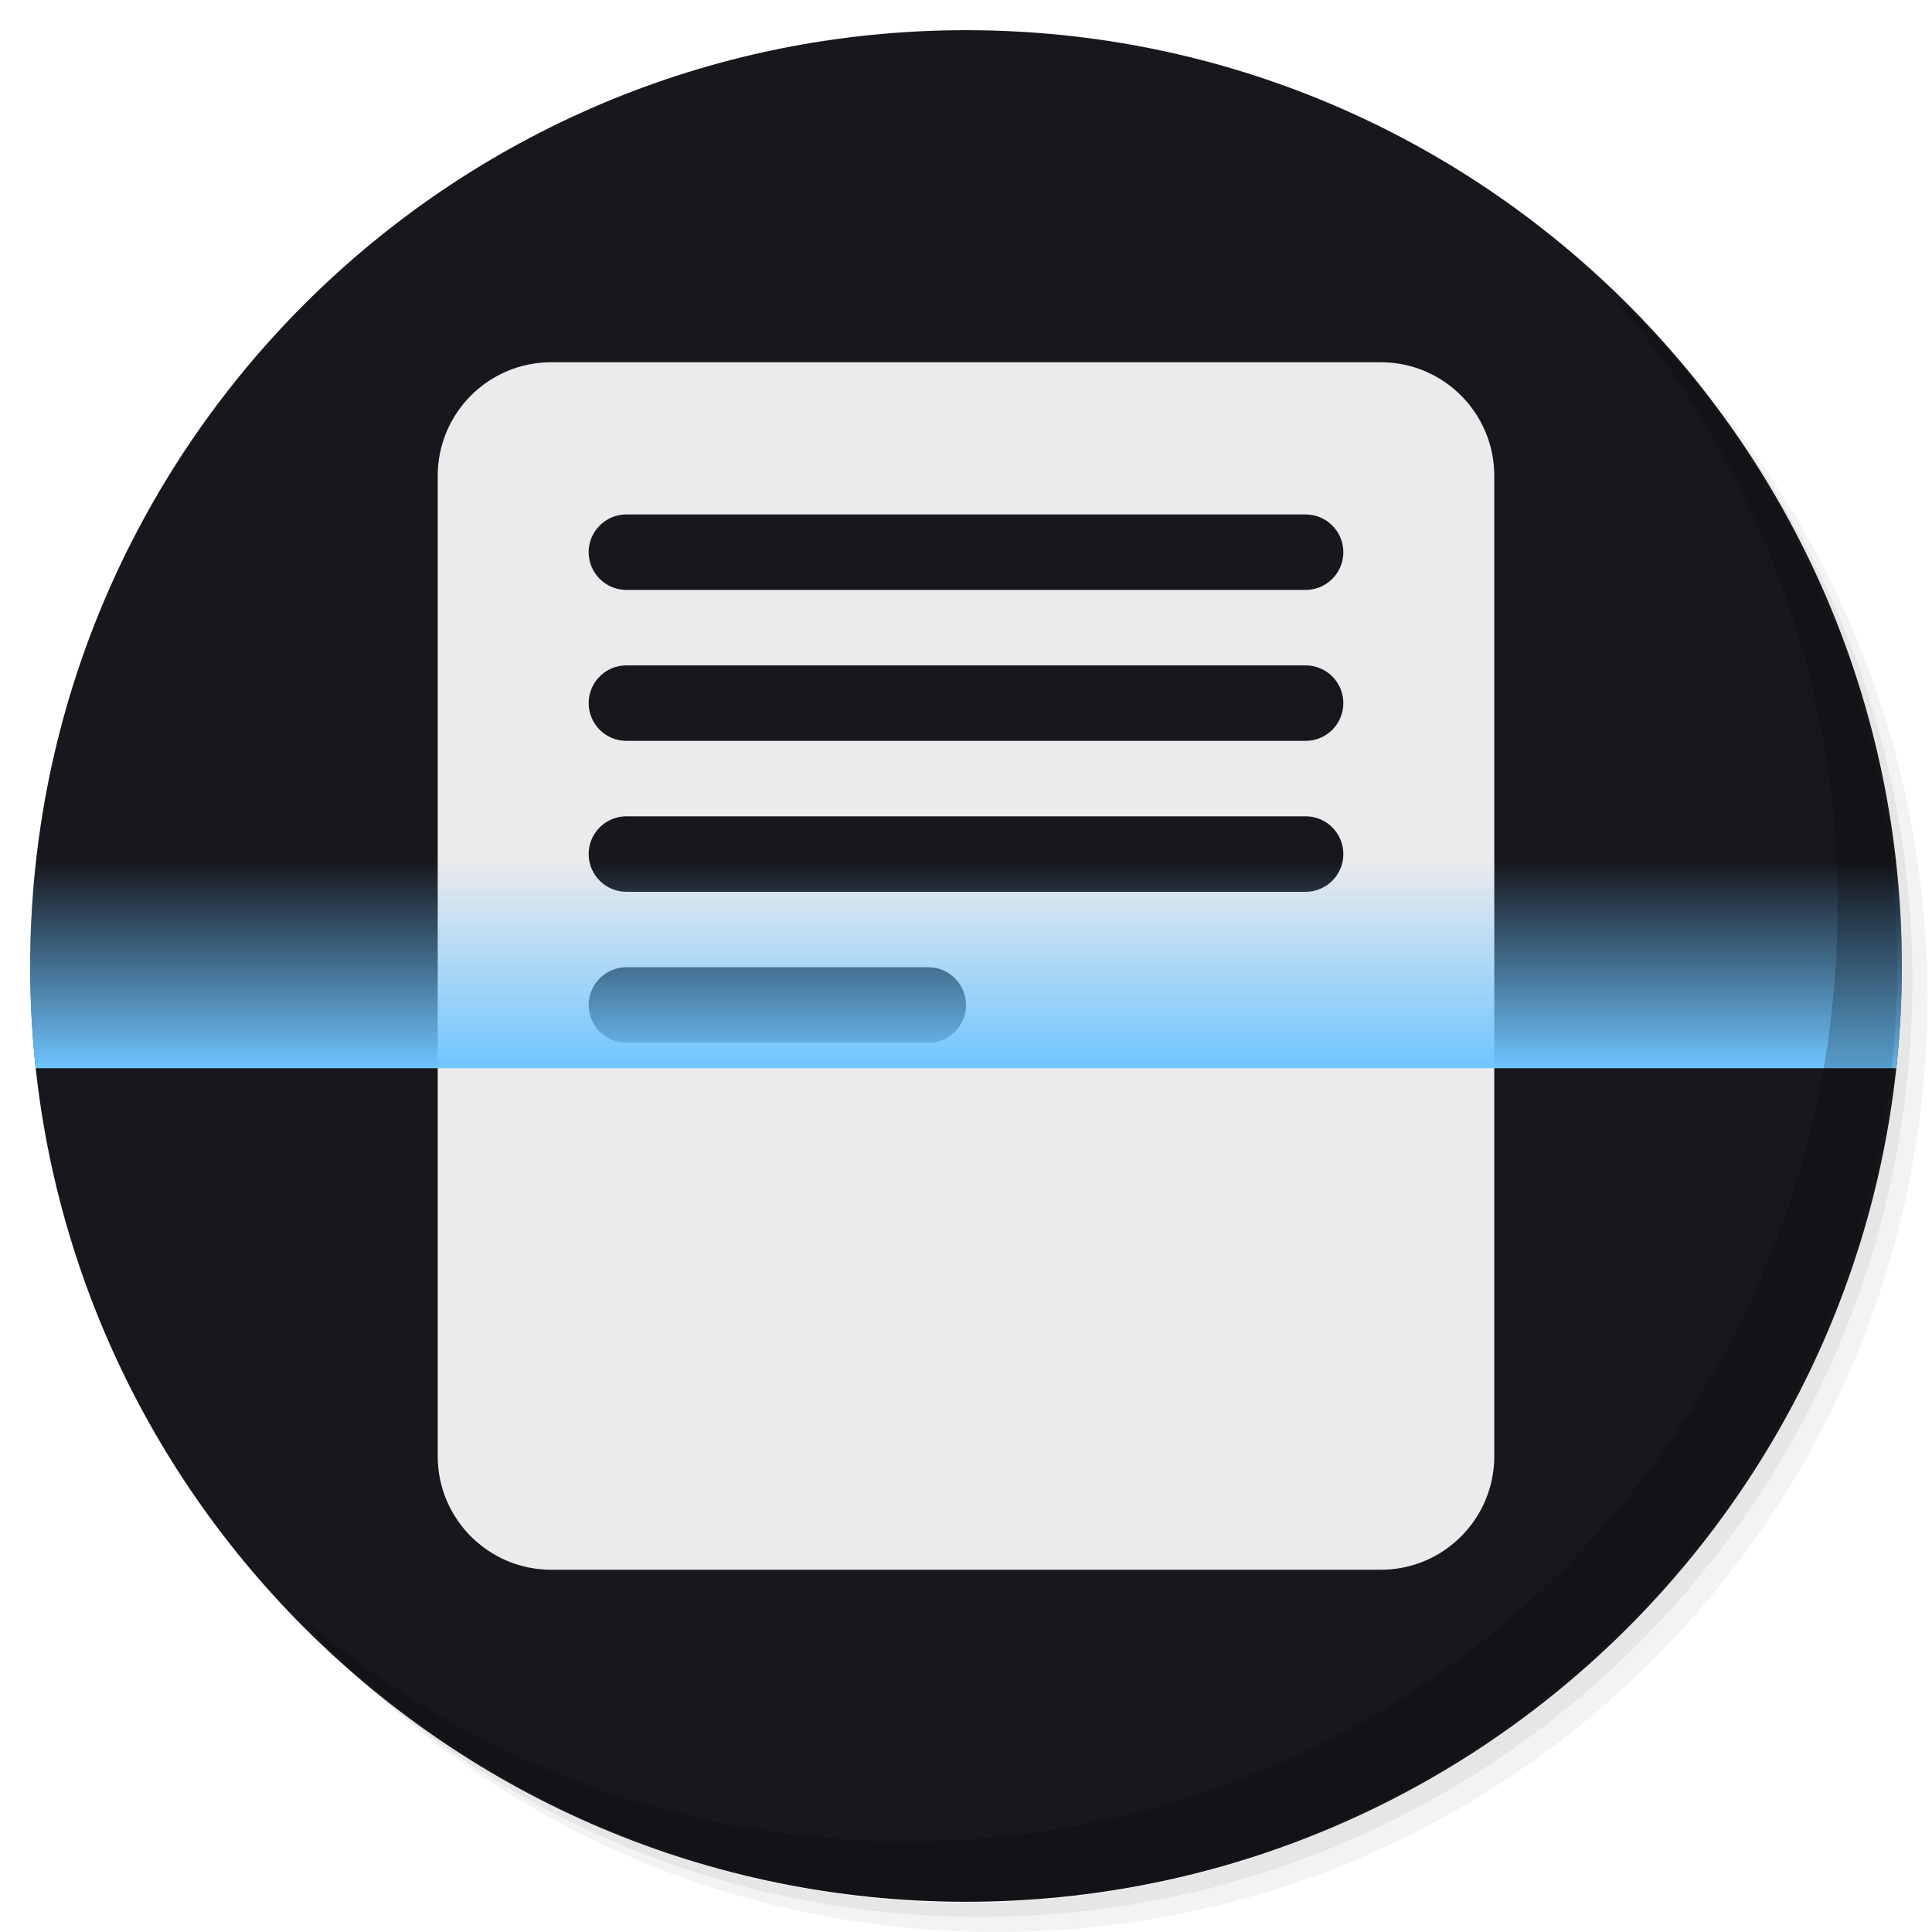
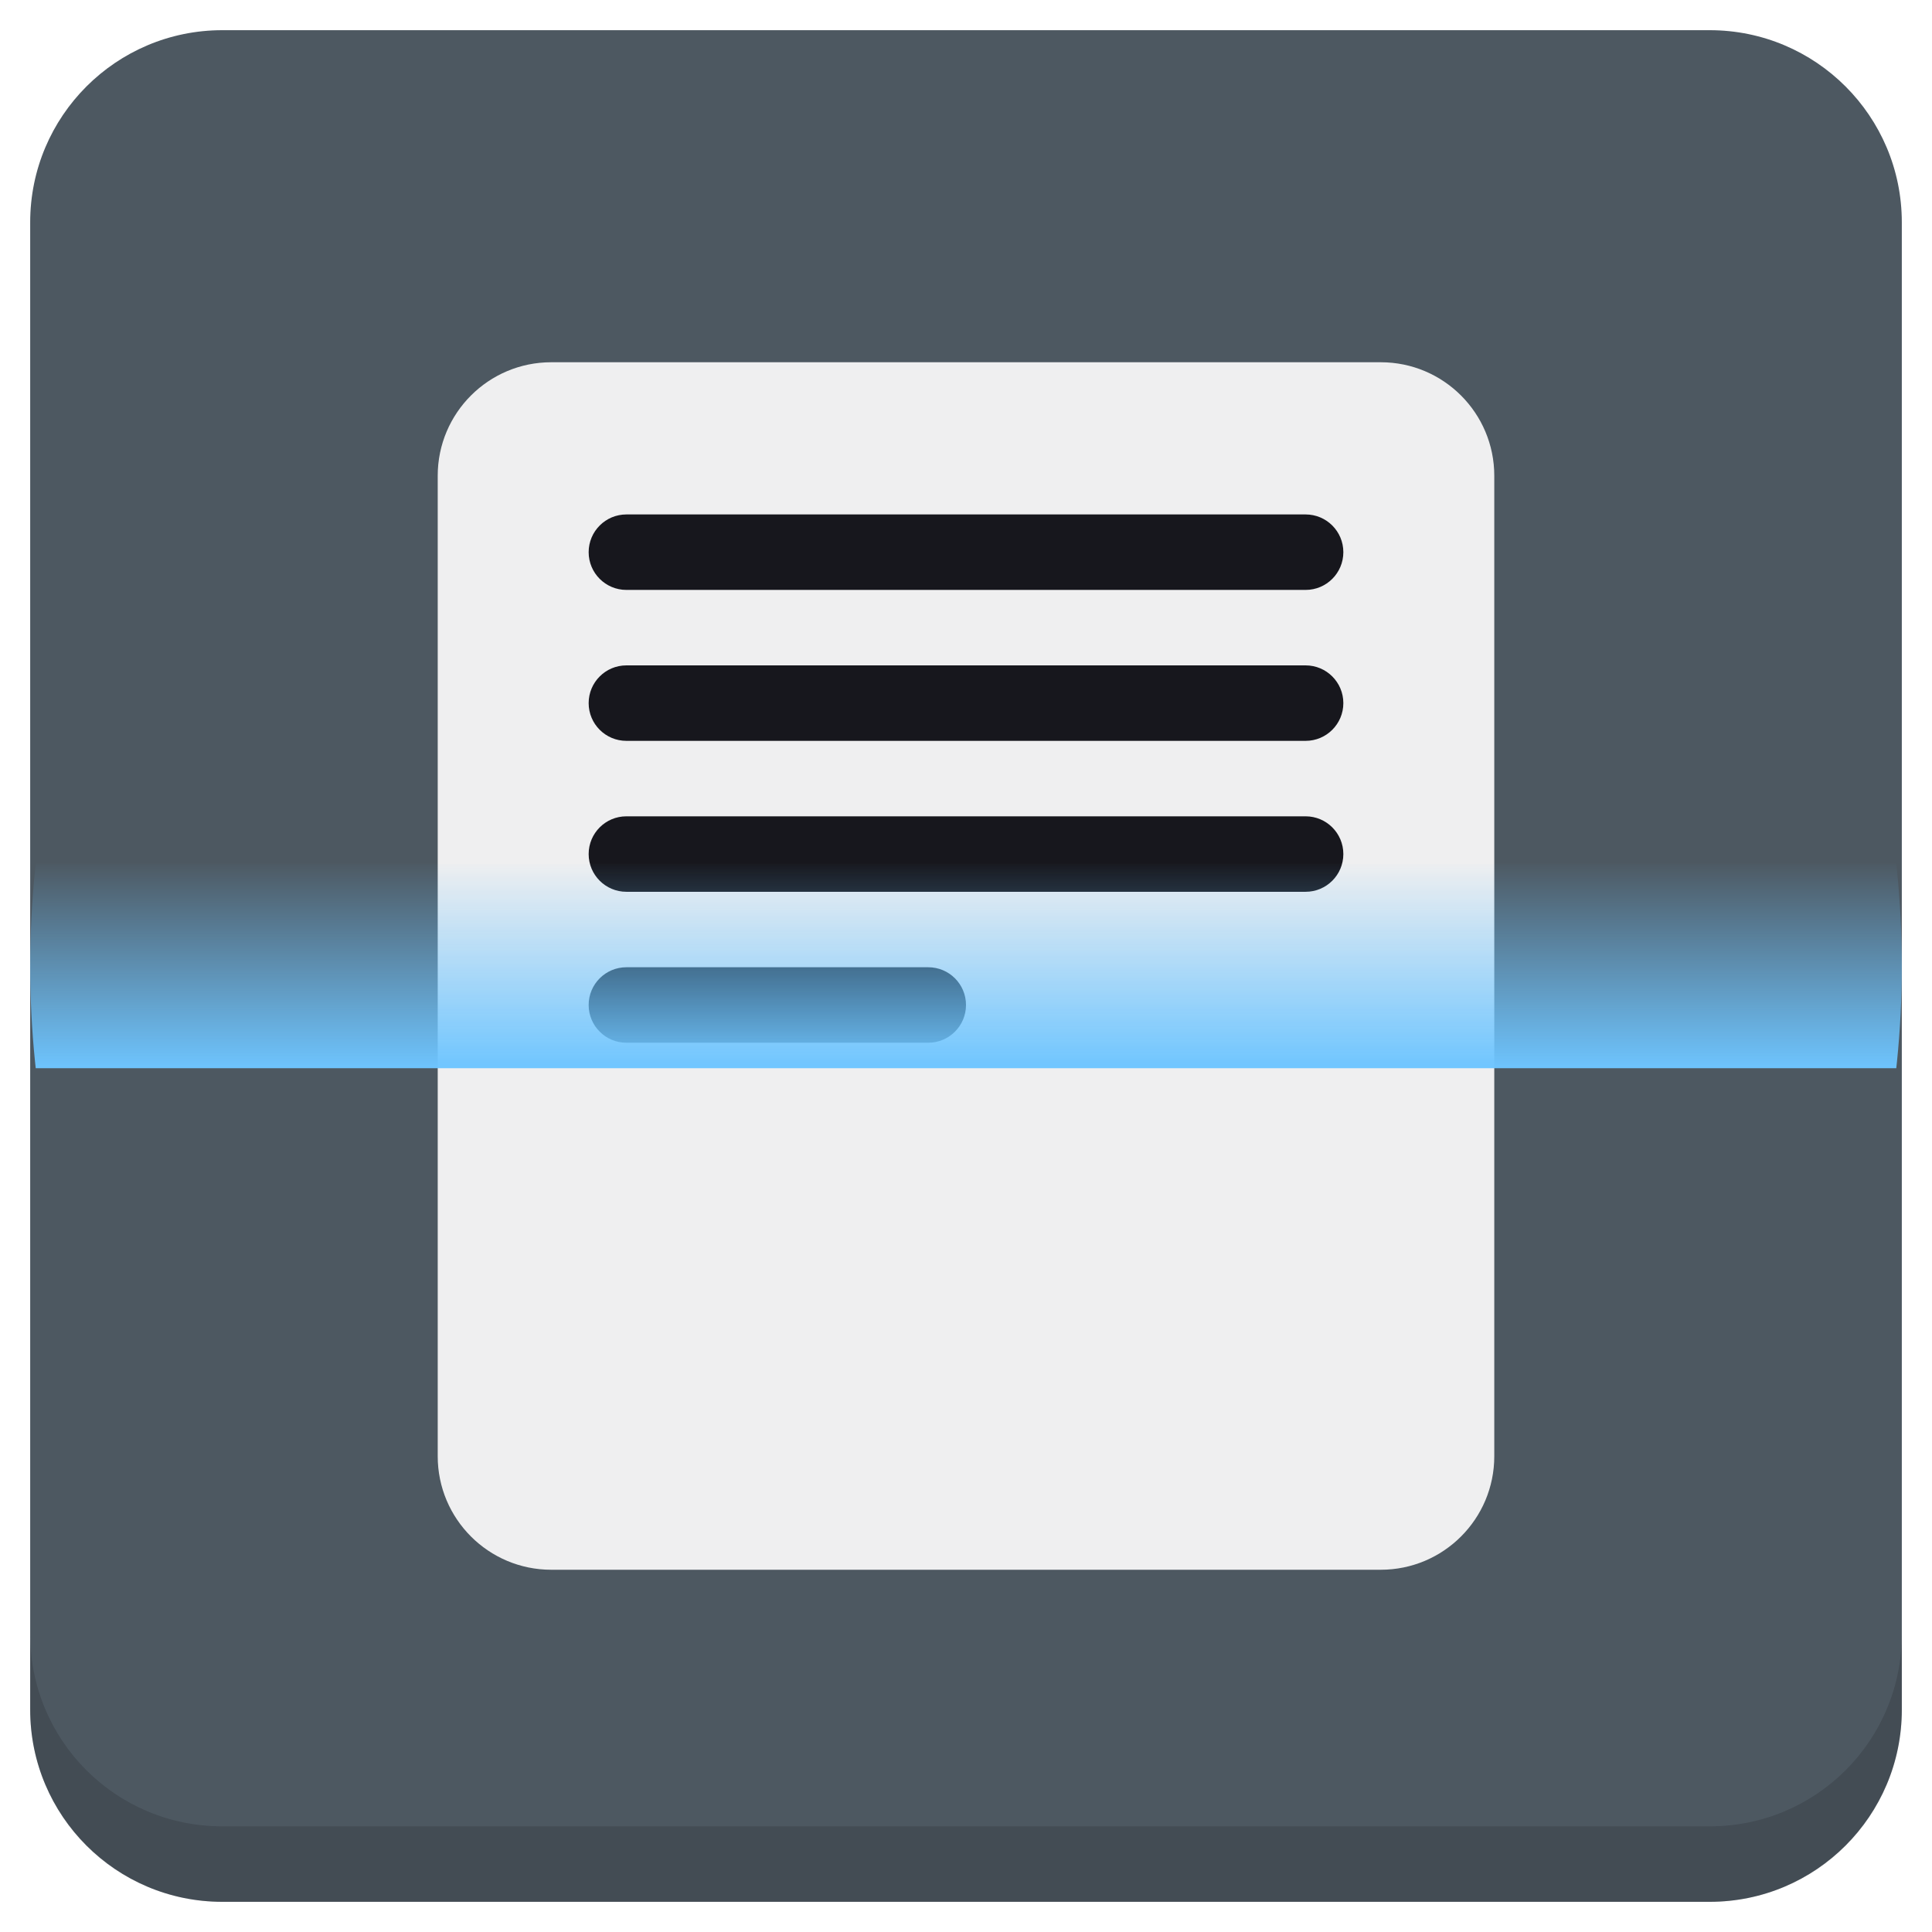
<svg xmlns="http://www.w3.org/2000/svg" xmlns:xlink="http://www.w3.org/1999/xlink" version="1.1" id="Layer_1" x="0px" y="0px" viewBox="0 0 256 256" enable-background="new 0 0 256 256" xml:space="preserve">
  <defs id="defs251">
    <linearGradient id="linearGradient1132">
      <stop style="stop-color:#6ec5ff;stop-opacity:1;" offset="0" id="stop1128" />
      <stop style="stop-color:#6ec5ff;stop-opacity:0;" offset="1" id="stop1130" />
    </linearGradient>
    <clipPath id="b">
      <use width="100%" overflow="visible" xlink:href="#a" height="100%" id="use5" />
    </clipPath>
    <linearGradient x1="29.337" x2="81.837" y1="75.021" gradientUnits="userSpaceOnUse" y2="44.354" id="c">
      <stop id="stop10" offset="0" stop-opacity=".6" stop-color="#A52714" />
      <stop id="stop12" offset=".66" stop-opacity="0" stop-color="#A52714" />
    </linearGradient>
    <clipPath id="clipPath1232">
      <use width="100%" overflow="visible" xlink:href="#a" height="100%" id="use1230" />
    </clipPath>
    <clipPath id="clipPath1236">
      <use width="100%" overflow="visible" xlink:href="#a" height="100%" id="use1234" />
    </clipPath>
    <linearGradient x1="110.87" x2="52.538" y1="164.5" gradientUnits="userSpaceOnUse" y2="130.33" id="d">
      <stop id="stop23" offset="0" stop-opacity=".4" stop-color="#055524" />
      <stop id="stop25" offset=".33" stop-opacity="0" stop-color="#055524" />
    </linearGradient>
    <clipPath id="clipPath1244">
      <use width="100%" overflow="visible" xlink:href="#a" height="100%" id="use1242" />
    </clipPath>
    <clipPath id="clipPath1248">
      <use width="100%" overflow="visible" xlink:href="#a" height="100%" id="use1246" />
    </clipPath>
    <clipPath id="f">
      <use y="0" x="0" style="overflow:visible" id="use37" height="100%" xlink:href="#e" overflow="visible" width="100%" />
    </clipPath>
    <linearGradient x1="121.86" x2="136.55" y1="49.804" gradientUnits="userSpaceOnUse" y2="114.13" id="g">
      <stop id="stop42" offset="0" stop-opacity=".3" stop-color="#EA6100" />
      <stop id="stop44" offset=".66" stop-opacity="0" stop-color="#EA6100" />
    </linearGradient>
    <clipPath id="clipPath1258">
      <use width="100%" overflow="visible" xlink:href="#a" height="100%" id="use1256" />
    </clipPath>
    <clipPath id="clipPath1269">
      <use width="100%" overflow="visible" xlink:href="#a" height="100%" id="use1267" />
    </clipPath>
    <clipPath id="j">
      <use y="0" x="0" style="overflow:visible" id="use62" height="100%" xlink:href="#i" overflow="visible" width="100%" />
    </clipPath>
    <radialGradient id="l" gradientUnits="userSpaceOnUse" cy="55.948" cx="668.18" gradientTransform="translate(-576)" r="84.078">
      <stop stop-color="#3E2723" stop-opacity=".2" offset="0" id="stop73" />
      <stop stop-color="#3E2723" stop-opacity="0" offset="1" id="stop75" />
    </radialGradient>
    <clipPath id="clipPath1285">
      <use width="100%" overflow="visible" xlink:href="#a" height="100%" id="use1283" />
    </clipPath>
    <clipPath id="clipPath1289">
      <use width="100%" overflow="visible" xlink:href="#a" height="100%" id="use1287" />
    </clipPath>
    <clipPath id="n">
      <use y="0" x="0" style="overflow:visible" id="use83" height="100%" xlink:href="#m" overflow="visible" width="100%" />
    </clipPath>
    <radialGradient id="p" gradientUnits="userSpaceOnUse" cy="48.52" cx="597.88" gradientTransform="translate(-576)" r="78.044">
      <stop stop-color="#3E2723" stop-opacity=".2" offset="0" id="stop94" />
      <stop stop-color="#3E2723" stop-opacity="0" offset="1" id="stop96" />
    </radialGradient>
    <clipPath id="clipPath1305">
      <use width="100%" overflow="visible" xlink:href="#a" height="100%" id="use1303" />
    </clipPath>
    <radialGradient id="q" gradientUnits="userSpaceOnUse" cy="96.138" cx="671.84" gradientTransform="translate(-576)" r="87.87">
      <stop stop-color="#263238" stop-opacity=".2" offset="0" id="stop101" />
      <stop stop-color="#263238" stop-opacity="0" offset="1" id="stop103" />
    </radialGradient>
    <clipPath id="clipPath1312">
      <use width="100%" overflow="visible" xlink:href="#a" height="100%" id="use1310" />
    </clipPath>
    <clipPath id="clipPath1316">
      <use width="100%" overflow="visible" xlink:href="#a" height="100%" id="use1314" />
    </clipPath>
    <clipPath id="clipPath1320">
      <use width="100%" overflow="visible" xlink:href="#a" height="100%" id="use1318" />
    </clipPath>
    <clipPath id="clipPath1324">
      <use width="100%" overflow="visible" xlink:href="#a" height="100%" id="use1322" />
    </clipPath>
    <path d="m 8,184 h 83.77 l 38.88,-38.88 V 116 H 61.36 L 8,24.48 Z" id="e" />
    <path d="m 96,56 34.65,60 -38.88,68 H 184 V 56 Z" id="i" />
    <path d="M 21.97,8 V 48.34 L 61.36,116 96,56 h 88 V 8 Z" id="m" />
    <clipPath id="b-1">
      <use width="100%" overflow="visible" xlink:href="#a" height="100%" id="use5-7" />
    </clipPath>
    <clipPath id="clipPath1232-2">
      <use width="100%" overflow="visible" xlink:href="#a" height="100%" id="use1230-2" />
    </clipPath>
    <clipPath id="clipPath1236-6">
      <use width="100%" overflow="visible" xlink:href="#a" height="100%" id="use1234-1" />
    </clipPath>
    <clipPath id="clipPath1244-1">
      <use width="100%" overflow="visible" xlink:href="#a" height="100%" id="use1242-5" />
    </clipPath>
    <clipPath id="clipPath1248-9">
      <use width="100%" overflow="visible" xlink:href="#a" height="100%" id="use1246-4" />
    </clipPath>
    <clipPath id="f-9">
      <use y="0" x="0" style="overflow:visible" id="use37-0" height="100%" xlink:href="#e-8" overflow="visible" width="100%" />
    </clipPath>
    <clipPath id="clipPath1258-7">
      <use width="100%" overflow="visible" xlink:href="#a" height="100%" id="use1256-7" />
    </clipPath>
    <clipPath id="clipPath1269-1">
      <use width="100%" overflow="visible" xlink:href="#a" height="100%" id="use1267-1" />
    </clipPath>
    <clipPath id="j-5">
      <use y="0" x="0" style="overflow:visible" id="use62-9" height="100%" xlink:href="#i-5" overflow="visible" width="100%" />
    </clipPath>
    <radialGradient id="l-7" gradientUnits="userSpaceOnUse" cy="55.948" cx="668.18" gradientTransform="translate(-576)" r="84.078">
      <stop stop-color="#3E2723" stop-opacity=".2" offset="0" id="stop73-7" />
      <stop stop-color="#3E2723" stop-opacity="0" offset="1" id="stop75-6" />
    </radialGradient>
    <clipPath id="clipPath1285-7">
      <use width="100%" overflow="visible" xlink:href="#a" height="100%" id="use1283-3" />
    </clipPath>
    <clipPath id="clipPath1289-6">
      <use width="100%" overflow="visible" xlink:href="#a" height="100%" id="use1287-5" />
    </clipPath>
    <clipPath id="n-6">
      <use y="0" x="0" style="overflow:visible" id="use83-3" height="100%" xlink:href="#m-6" overflow="visible" width="100%" />
    </clipPath>
    <radialGradient id="p-9" gradientUnits="userSpaceOnUse" cy="48.52" cx="597.88" gradientTransform="translate(-576)" r="78.044">
      <stop stop-color="#3E2723" stop-opacity=".2" offset="0" id="stop94-4" />
      <stop stop-color="#3E2723" stop-opacity="0" offset="1" id="stop96-8" />
    </radialGradient>
    <clipPath id="clipPath1305-1">
      <use width="100%" overflow="visible" xlink:href="#a" height="100%" id="use1303-2" />
    </clipPath>
    <radialGradient id="q-9" gradientUnits="userSpaceOnUse" cy="96.138" cx="671.84" gradientTransform="translate(-576)" r="87.87">
      <stop stop-color="#263238" stop-opacity=".2" offset="0" id="stop101-3" />
      <stop stop-color="#263238" stop-opacity="0" offset="1" id="stop103-9" />
    </radialGradient>
    <clipPath id="clipPath1312-0">
      <use width="100%" overflow="visible" xlink:href="#a" height="100%" id="use1310-8" />
    </clipPath>
    <clipPath id="clipPath1316-8">
      <use width="100%" overflow="visible" xlink:href="#a" height="100%" id="use1314-5" />
    </clipPath>
    <clipPath id="clipPath1320-0">
      <use width="100%" overflow="visible" xlink:href="#a" height="100%" id="use1318-9" />
    </clipPath>
    <clipPath id="clipPath1324-6">
      <use width="100%" overflow="visible" xlink:href="#a" height="100%" id="use1322-3" />
    </clipPath>
    <path d="m 8,184 h 83.77 l 38.88,-38.88 V 116 H 61.36 L 8,24.48 Z" id="e-8" />
    <path d="m 96,56 34.65,60 -38.88,68 H 184 V 56 Z" id="i-5" />
    <path d="M 21.97,8 V 48.34 L 61.36,116 96,56 h 88 V 8 Z" id="m-6" />
    <radialGradient id="r" gradientUnits="userSpaceOnUse" cy="32.014" cx="34.286" gradientTransform="translate(-23.07961,-106.2699)" r="176.75">
      <stop stop-color="#fff" stop-opacity=".1" offset="0" id="stop130" />
      <stop stop-color="#fff" stop-opacity="0" offset="1" id="stop132" />
    </radialGradient>
    <clipPath id="b-0">
      <use y="0" x="0" style="overflow:visible" width="100%" overflow="visible" xlink:href="#a" height="100%" id="use5-5" />
    </clipPath>
    <clipPath id="clipPath963">
      <use y="0" x="0" style="overflow:visible" width="100%" overflow="visible" xlink:href="#a" height="100%" id="use961" />
    </clipPath>
    <clipPath id="clipPath967">
      <use y="0" x="0" style="overflow:visible" width="100%" overflow="visible" xlink:href="#a" height="100%" id="use965" />
    </clipPath>
    <radialGradient id="q-94" gradientUnits="userSpaceOnUse" cy="96.138" cx="671.84" gradientTransform="translate(-576)" r="87.87">
      <stop stop-color="#263238" stop-opacity=".2" offset="0" id="stop101-6" />
      <stop stop-color="#263238" stop-opacity="0" offset="1" id="stop103-92" />
    </radialGradient>
    <clipPath id="clipPath974">
      <use y="0" x="0" style="overflow:visible" width="100%" overflow="visible" xlink:href="#a" height="100%" id="use972" />
    </clipPath>
    <radialGradient id="p-2" gradientUnits="userSpaceOnUse" cy="48.52" cx="597.88" gradientTransform="translate(-576)" r="78.044">
      <stop stop-color="#3E2723" stop-opacity=".2" offset="0" id="stop94-47" />
      <stop stop-color="#3E2723" stop-opacity="0" offset="1" id="stop96-7" />
    </radialGradient>
    <clipPath id="clipPath981">
      <use y="0" x="0" style="overflow:visible" width="100%" overflow="visible" xlink:href="#a" height="100%" id="use979" />
    </clipPath>
    <clipPath id="clipPath985">
      <use y="0" x="0" style="overflow:visible" width="100%" overflow="visible" xlink:href="#a" height="100%" id="use983" />
    </clipPath>
    <clipPath id="n-5">
      <use width="100%" overflow="visible" xlink:href="#m-0" height="100%" id="use83-4" style="overflow:visible" x="0" y="0" />
    </clipPath>
    <radialGradient id="l-2" gradientUnits="userSpaceOnUse" cy="55.948" cx="668.18" gradientTransform="translate(-576)" r="84.078">
      <stop stop-color="#3E2723" stop-opacity=".2" offset="0" id="stop73-8" />
      <stop stop-color="#3E2723" stop-opacity="0" offset="1" id="stop75-9" />
    </radialGradient>
    <clipPath id="clipPath997">
      <use y="0" x="0" style="overflow:visible" width="100%" overflow="visible" xlink:href="#a" height="100%" id="use995" />
    </clipPath>
    <clipPath id="clipPath1001">
      <use y="0" x="0" style="overflow:visible" width="100%" overflow="visible" xlink:href="#a" height="100%" id="use999" />
    </clipPath>
    <clipPath id="j-3">
      <use width="100%" overflow="visible" xlink:href="#i-1" height="100%" id="use62-6" style="overflow:visible" x="0" y="0" />
    </clipPath>
    <clipPath id="clipPath1010">
      <use y="0" x="0" style="overflow:visible" width="100%" overflow="visible" xlink:href="#a" height="100%" id="use1008" />
    </clipPath>
    <clipPath id="clipPath1017">
      <use y="0" x="0" style="overflow:visible" width="100%" overflow="visible" xlink:href="#a" height="100%" id="use1015" />
    </clipPath>
    <clipPath id="f-0">
      <use width="100%" overflow="visible" xlink:href="#e-1" height="100%" id="use37-5" style="overflow:visible" x="0" y="0" />
    </clipPath>
    <clipPath id="clipPath1029">
      <use y="0" x="0" style="overflow:visible" width="100%" overflow="visible" xlink:href="#a" height="100%" id="use1027" />
    </clipPath>
    <clipPath id="clipPath1033">
      <use y="0" x="0" style="overflow:visible" width="100%" overflow="visible" xlink:href="#a" height="100%" id="use1031" />
    </clipPath>
    <clipPath id="clipPath1043">
      <use y="0" x="0" style="overflow:visible" width="100%" overflow="visible" xlink:href="#a" height="100%" id="use1041" />
    </clipPath>
    <clipPath id="clipPath1047">
      <use y="0" x="0" style="overflow:visible" width="100%" overflow="visible" xlink:href="#a" height="100%" id="use1045" />
    </clipPath>
    <path id="e-1" d="m 8,184 h 83.77 l 38.88,-38.88 V 116 H 61.36 L 8,24.48 Z" />
    <path id="i-1" d="m 96,56 34.65,60 -38.88,68 H 184 V 56 Z" />
    <path id="m-0" d="M 21.97,8 V 48.34 L 61.36,116 96,56 h 88 V 8 Z" />
    <circle r="88" cx="96" cy="96" id="a" />
    <path d="m8 184h83.77l38.88-38.88v-29.12h-69.29l-53.36-91.52z" id="e-6" />
    <path d="m96 56l34.65 60-38.88 68h92.23v-128z" id="i-2" />
    <path d="m21.97 8v40.34l39.39 67.66 34.64-60h88v-48z" id="m-8" />
    <defs id="defs1820">
      <path d="M 21.97,8 V 48.34 L 61.36,116 96,56 h 88 V 8 Z" id="path1928" />
    </defs>
    <clipPath id="n-7">
      <use id="use1822" height="100%" xlink:href="#m-8" overflow="visible" width="100%" style="overflow:visible" x="0" y="0" />
    </clipPath>
    <defs id="defs1799">
      <path d="m 96,56 34.65,60 -38.88,68 H 184 V 56 Z" id="path1918" />
    </defs>
    <clipPath id="j-6">
      <use id="use1801" height="100%" xlink:href="#i-2" overflow="visible" width="100%" style="overflow:visible" x="0" y="0" />
    </clipPath>
    <defs id="defs1774">
      <path d="m 8,184 h 83.77 l 38.88,-38.88 V 116 H 61.36 L 8,24.48 Z" id="path1902" />
    </defs>
    <clipPath id="f-06">
      <use id="use1776" height="100%" xlink:href="#e-6" overflow="visible" width="100%" style="overflow:visible" x="0" y="0" />
    </clipPath>
    <linearGradient x1="110.87" x2="52.538" y1="164.5" gradientUnits="userSpaceOnUse" y2="130.33" id="linearGradient1897">
      <stop id="stop1762" offset="0" stop-opacity=".4" stop-color="#055524" />
      <stop id="stop1764" offset=".33" stop-opacity="0" stop-color="#055524" />
    </linearGradient>
    <linearGradient x1="29.337" x2="81.837" y1="75.021" gradientUnits="userSpaceOnUse" y2="44.354" id="linearGradient1889">
      <stop id="stop1749" offset="0" stop-opacity=".6" stop-color="#A52714" />
      <stop id="stop1751" offset=".66" stop-opacity="0" stop-color="#A52714" />
    </linearGradient>
    <linearGradient id="linearGradient1910" y2="114.13" gradientUnits="userSpaceOnUse" y1="49.804" x2="136.55" x1="121.86">
      <stop stop-color="#EA6100" stop-opacity=".3" offset="0" id="stop1781" />
      <stop stop-color="#EA6100" stop-opacity="0" offset=".66" id="stop1783" />
    </linearGradient>
    <clipPath id="b-3">
      <use y="0" x="0" style="overflow:visible" width="100%" overflow="visible" xlink:href="#a" height="100%" id="use5-1" />
    </clipPath>
    <clipPath id="clipPath1024">
      <use y="0" x="0" style="overflow:visible" width="100%" overflow="visible" xlink:href="#a" height="100%" id="use1022" />
    </clipPath>
    <clipPath id="clipPath1028">
      <use y="0" x="0" style="overflow:visible" width="100%" overflow="visible" xlink:href="#a" height="100%" id="use1026" />
    </clipPath>
    <clipPath id="clipPath1035">
      <use y="0" x="0" style="overflow:visible" width="100%" overflow="visible" xlink:href="#a" height="100%" id="use1033" />
    </clipPath>
    <clipPath id="clipPath1039">
      <use y="0" x="0" style="overflow:visible" width="100%" overflow="visible" xlink:href="#a" height="100%" id="use1037" />
    </clipPath>
    <clipPath id="f-6">
      <use y="0" x="0" style="overflow:visible" id="use37-8" height="100%" xlink:href="#e-61" overflow="visible" width="100%" />
    </clipPath>
    <clipPath id="clipPath1048">
      <use y="0" x="0" style="overflow:visible" width="100%" overflow="visible" xlink:href="#a" height="100%" id="use1046" />
    </clipPath>
    <clipPath id="clipPath1058">
      <use y="0" x="0" style="overflow:visible" width="100%" overflow="visible" xlink:href="#a" height="100%" id="use1056" />
    </clipPath>
    <clipPath id="j-66">
      <use y="0" x="0" style="overflow:visible" id="use62-4" height="100%" xlink:href="#i-59" overflow="visible" width="100%" />
    </clipPath>
    <radialGradient id="l-9" gradientUnits="userSpaceOnUse" cy="55.948" cx="668.18" gradientTransform="translate(-576)" r="84.078">
      <stop stop-color="#3E2723" stop-opacity=".2" offset="0" id="stop73-5" />
      <stop stop-color="#3E2723" stop-opacity="0" offset="1" id="stop75-0" />
    </radialGradient>
    <clipPath id="clipPath1073">
      <use y="0" x="0" style="overflow:visible" width="100%" overflow="visible" xlink:href="#a" height="100%" id="use1071" />
    </clipPath>
    <clipPath id="clipPath1077">
      <use y="0" x="0" style="overflow:visible" width="100%" overflow="visible" xlink:href="#a" height="100%" id="use1075" />
    </clipPath>
    <clipPath id="n-4">
      <use y="0" x="0" style="overflow:visible" id="use83-8" height="100%" xlink:href="#m-4" overflow="visible" width="100%" />
    </clipPath>
    <radialGradient id="p-7" gradientUnits="userSpaceOnUse" cy="48.52" cx="597.88" gradientTransform="translate(-576)" r="78.044">
      <stop stop-color="#3E2723" stop-opacity=".2" offset="0" id="stop94-1" />
      <stop stop-color="#3E2723" stop-opacity="0" offset="1" id="stop96-72" />
    </radialGradient>
    <clipPath id="clipPath1092">
      <use y="0" x="0" style="overflow:visible" width="100%" overflow="visible" xlink:href="#a" height="100%" id="use1090" />
    </clipPath>
    <radialGradient id="q-7" gradientUnits="userSpaceOnUse" cy="96.138" cx="671.84" gradientTransform="translate(-576)" r="87.87">
      <stop stop-color="#263238" stop-opacity=".2" offset="0" id="stop101-2" />
      <stop stop-color="#263238" stop-opacity="0" offset="1" id="stop103-2" />
    </radialGradient>
    <clipPath id="clipPath1099">
      <use y="0" x="0" style="overflow:visible" width="100%" overflow="visible" xlink:href="#a" height="100%" id="use1097" />
    </clipPath>
    <clipPath id="clipPath1103">
      <use y="0" x="0" style="overflow:visible" width="100%" overflow="visible" xlink:href="#a" height="100%" id="use1101" />
    </clipPath>
    <clipPath id="clipPath1107">
      <use y="0" x="0" style="overflow:visible" width="100%" overflow="visible" xlink:href="#a" height="100%" id="use1105" />
    </clipPath>
    <clipPath id="clipPath1111">
      <use y="0" x="0" style="overflow:visible" width="100%" overflow="visible" xlink:href="#a" height="100%" id="use1109" />
    </clipPath>
    <radialGradient id="r-6" gradientUnits="userSpaceOnUse" cy="32.014" cx="34.286" gradientTransform="translate(-7,-7)" r="176.75">
      <stop stop-color="#fff" stop-opacity=".1" offset="0" id="stop130-1" />
      <stop stop-color="#fff" stop-opacity="0" offset="1" id="stop132-0" />
    </radialGradient>
    <path d="m 8,184 h 83.77 l 38.88,-38.88 V 116 H 61.36 L 8,24.48 Z" id="e-61" />
    <path d="m 96,56 34.65,60 -38.88,68 H 184 V 56 Z" id="i-59" />
    <path d="M 21.97,8 V 48.34 L 61.36,116 96,56 h 88 V 8 Z" id="m-4" />
    <clipPath id="b-9">
      <use y="0" x="0" style="overflow:visible" width="100%" overflow="visible" xlink:href="#a" height="100%" id="use5-0" />
    </clipPath>
    <clipPath id="clipPath1024-7">
      <use y="0" x="0" style="overflow:visible" width="100%" overflow="visible" xlink:href="#a" height="100%" id="use1022-7" />
    </clipPath>
    <clipPath id="clipPath1028-1">
      <use y="0" x="0" style="overflow:visible" width="100%" overflow="visible" xlink:href="#a" height="100%" id="use1026-1" />
    </clipPath>
    <clipPath id="clipPath1035-7">
      <use y="0" x="0" style="overflow:visible" width="100%" overflow="visible" xlink:href="#a" height="100%" id="use1033-7" />
    </clipPath>
    <clipPath id="clipPath1039-6">
      <use y="0" x="0" style="overflow:visible" width="100%" overflow="visible" xlink:href="#a" height="100%" id="use1037-7" />
    </clipPath>
    <clipPath id="f-3">
      <use y="0" x="0" style="overflow:visible" id="use37-6" height="100%" xlink:href="#e-9" overflow="visible" width="100%" />
    </clipPath>
    <clipPath id="clipPath1048-3">
      <use y="0" x="0" style="overflow:visible" width="100%" overflow="visible" xlink:href="#a" height="100%" id="use1046-9" />
    </clipPath>
    <clipPath id="clipPath1058-4">
      <use y="0" x="0" style="overflow:visible" width="100%" overflow="visible" xlink:href="#a" height="100%" id="use1056-8" />
    </clipPath>
    <clipPath id="j-1">
      <use y="0" x="0" style="overflow:visible" id="use62-2" height="100%" xlink:href="#i-6" overflow="visible" width="100%" />
    </clipPath>
    <radialGradient id="l-93" gradientUnits="userSpaceOnUse" cy="55.948" cx="668.18" gradientTransform="translate(-576)" r="84.078">
      <stop stop-color="#3E2723" stop-opacity=".2" offset="0" id="stop73-9" />
      <stop stop-color="#3E2723" stop-opacity="0" offset="1" id="stop75-08" />
    </radialGradient>
    <clipPath id="clipPath1073-8">
      <use y="0" x="0" style="overflow:visible" width="100%" overflow="visible" xlink:href="#a" height="100%" id="use1071-5" />
    </clipPath>
    <clipPath id="clipPath1077-0">
      <use y="0" x="0" style="overflow:visible" width="100%" overflow="visible" xlink:href="#a" height="100%" id="use1075-9" />
    </clipPath>
    <clipPath id="n-63">
      <use y="0" x="0" style="overflow:visible" id="use83-85" height="100%" xlink:href="#m-2" overflow="visible" width="100%" />
    </clipPath>
    <radialGradient id="p-6" gradientUnits="userSpaceOnUse" cy="48.52" cx="597.88" gradientTransform="translate(-576)" r="78.044">
      <stop stop-color="#3E2723" stop-opacity=".2" offset="0" id="stop94-11" />
      <stop stop-color="#3E2723" stop-opacity="0" offset="1" id="stop96-5" />
    </radialGradient>
    <clipPath id="clipPath1092-9">
      <use y="0" x="0" style="overflow:visible" width="100%" overflow="visible" xlink:href="#a" height="100%" id="use1090-8" />
    </clipPath>
    <radialGradient id="q-4" gradientUnits="userSpaceOnUse" cy="96.138" cx="671.84" gradientTransform="translate(-576)" r="87.87">
      <stop stop-color="#263238" stop-opacity=".2" offset="0" id="stop101-8" />
      <stop stop-color="#263238" stop-opacity="0" offset="1" id="stop103-1" />
    </radialGradient>
    <clipPath id="clipPath1099-0">
      <use y="0" x="0" style="overflow:visible" width="100%" overflow="visible" xlink:href="#a" height="100%" id="use1097-3" />
    </clipPath>
    <clipPath id="clipPath1103-0">
      <use y="0" x="0" style="overflow:visible" width="100%" overflow="visible" xlink:href="#a" height="100%" id="use1101-4" />
    </clipPath>
    <clipPath id="clipPath1107-4">
      <use y="0" x="0" style="overflow:visible" width="100%" overflow="visible" xlink:href="#a" height="100%" id="use1105-4" />
    </clipPath>
    <clipPath id="clipPath1111-4">
      <use y="0" x="0" style="overflow:visible" width="100%" overflow="visible" xlink:href="#a" height="100%" id="use1109-7" />
    </clipPath>
    <radialGradient id="r-63" gradientUnits="userSpaceOnUse" cy="32.014" cx="34.286" gradientTransform="translate(-7,-7)" r="176.75">
      <stop stop-color="#fff" stop-opacity=".1" offset="0" id="stop130-17" />
      <stop stop-color="#fff" stop-opacity="0" offset="1" id="stop132-5" />
    </radialGradient>
    <path d="m 8,184 h 83.77 l 38.88,-38.88 V 116 H 61.36 L 8,24.48 Z" id="e-9" />
    <path d="m 96,56 34.65,60 -38.88,68 H 184 V 56 Z" id="i-6" />
    <path d="M 21.97,8 V 48.34 L 61.36,116 96,56 h 88 V 8 Z" id="m-2" />
    <clipPath clipPathUnits="userSpaceOnUse" id="clipPath1124">
      <circle style="display:inline;fill:#17171d;fill-opacity:1;stroke:none;stroke-width:2.74;stroke-miterlimit:4;stroke-dasharray:none;stroke-opacity:1" id="circle1126" cx="128" cy="128" r="124" />
    </clipPath>
    <linearGradient xlink:href="#linearGradient1132" id="linearGradient1134" x1="133" y1="141.75" x2="133" y2="114" gradientUnits="userSpaceOnUse" />
  </defs>
-   <g id="layer2">
-     <circle style="display:inline;fill:#17171d;fill-opacity:1;stroke:none;stroke-width:2.74;stroke-miterlimit:4;stroke-dasharray:none;stroke-opacity:1" id="path1090" cx="128" cy="128" r="124" />
+   <g id="layer3" style="display:inline">
+     <rect style="display:inline;fill:#4d5861;fill-opacity:1;stroke-width:1.418" id="rect1101" width="248" height="248" x="4" y="4" ry="25.456" />
+   </g>
+   <g id="layer4" style="display:inline">
+     <path style="display:inline;opacity:0.5;fill:#17171d;fill-opacity:0.392;stroke-width:1.418" d="m 4,216.545 v 10 C 4,240.647 15.353,252 29.455,252 H 226.545 C 240.647,252 252,240.647 252,226.545 v -10 C 252,230.647 240.647,242 226.545,242 H 29.455 C 15.353,242 4,230.647 4,216.545 Z" id="rect1101-3" />
+   </g>
+   <g id="layer2" style="display:none">
+     <circle style="display:inline;fill:#4d5861;fill-opacity:1;stroke:none;stroke-width:2.74;stroke-miterlimit:4;stroke-dasharray:none;stroke-opacity:1" id="path1090" cx="128" cy="128" r="124" />
+   </g>
+   <g id="layer6" style="display:none">
+     <g id="g2548" style="display:inline" transform="translate(-2.960187,1.58543)">
+       <path d="m 256.36,128.415 c 0,-33.9 -13.5,-64.5 -35.4,-86.9 -0.4,-0.3 -0.7,-0.7 -1.1,-1 21.3,22.3 34.5,52.6 34.5,86 0,68.5 -55.2,124 -123.4,124 -32.9,0 -62.9,-13 -85,-34.1 0.3,0.3 0.6,0.6 0.9,0.9 22.2,21.7 52.6,35.1 86,35.1 68.2,0 123.5,-55.5 123.5,-124 z" id="path238" style="display:inline;opacity:0.1" />
+       <path d="m 219.86,40.415 c -0.7,-0.6 -1.4,-1.3 -2,-1.9 -0.7,-0.6 -1.4,-1.2 -2.1,-1.9 19.1,21.8 30.7,50.5 30.7,81.8 0,68.5 -55.2,124 -123.4,124 -30.9,0 -59.2,-11.4 -80.9,-30.3 0.6,0.7 1.2,1.4 1.9,2.1 0.6,0.7 1.3,1.4 1.9,2 22.1,21.1 52.1,34.1 85,34.1 68.2,0 123.4,-55.5 123.4,-124 0,-33.3 -13.1,-63.6 -34.5,-85.9 z" id="path240" style="display:inline;opacity:0.2" />
+       <path d="m 220.96,41.515 c 21.9,22.4 35.4,53.1 35.4,86.9 0,68.5 -55.2,124 -123.4,124 -33.5,0 -63.8,-13.4 -86,-35.1 22.4,22.9 53.6,37.1 88,37.1 68.2,0 123.4,-55.5 123.4,-124 -0.1,-34.9 -14.4,-66.4 -37.4,-88.9 z" id="path236" style="display:inline;opacity:0.05" />
+     </g>
  </g>
  <g id="layer1" style="display:inline">
    <g id="g1212" transform="translate(221,74)">
      <rect ry="15.043" y="-26" x="-163" height="160" width="140" id="rect1133" style="opacity:0.94;fill:#f9f9f9;fill-opacity:1;stroke:none;stroke-width:0.976;stroke-linecap:butt;stroke-linejoin:bevel;stroke-miterlimit:4;stroke-dasharray:none;stroke-opacity:1;paint-order:fill markers stroke" />
      <rect ry="5" y="-5.833" x="-143" height="10" width="100" id="rect835-6-3" style="fill:#17171d;fill-opacity:1;stroke:none;stroke-width:1.855;stroke-linecap:butt;stroke-linejoin:bevel;stroke-miterlimit:4;stroke-dasharray:none;stroke-opacity:1;paint-order:fill markers stroke" />
      <rect ry="5" y="14.167" x="-143" height="10" width="100" id="rect835-5-6" style="fill:#17171d;fill-opacity:1;stroke:none;stroke-width:1.855;stroke-linecap:butt;stroke-linejoin:bevel;stroke-miterlimit:4;stroke-dasharray:none;stroke-opacity:1;paint-order:fill markers stroke" />
      <rect ry="5" y="34.167" x="-143" height="10" width="100" id="rect835-5-5-0" style="fill:#17171d;fill-opacity:1;stroke:none;stroke-width:1.855;stroke-linecap:butt;stroke-linejoin:bevel;stroke-miterlimit:4;stroke-dasharray:none;stroke-opacity:1;paint-order:fill markers stroke" />
      <rect ry="5" y="54.167" x="-143" height="10" width="50" id="rect835-5-3-2-6" style="fill:#17171d;fill-opacity:1;stroke:none;stroke-width:1.312;stroke-linecap:butt;stroke-linejoin:bevel;stroke-miterlimit:4;stroke-dasharray:none;stroke-opacity:1;paint-order:fill markers stroke" />
    </g>
    <rect style="fill:url(#linearGradient1134);fill-opacity:1;stroke:none;stroke-width:2.911;stroke-linecap:butt;stroke-linejoin:bevel;stroke-miterlimit:4;stroke-dasharray:none;stroke-opacity:1;paint-order:fill markers stroke" id="rect1098" width="253.089" height="27.089" x="1.455" y="114.455" ry="0.184" clip-path="url(#clipPath1124)" />
  </g>
-   <g id="layer6" style="display:inline">
-     <g id="g2548" style="display:inline" transform="translate(-2.960187,1.58543)">
-       <path d="m 256.36,128.415 c 0,-33.9 -13.5,-64.5 -35.4,-86.9 -0.4,-0.3 -0.7,-0.7 -1.1,-1 21.3,22.3 34.5,52.6 34.5,86 0,68.5 -55.2,124 -123.4,124 -32.9,0 -62.9,-13 -85,-34.1 0.3,0.3 0.6,0.6 0.9,0.9 22.2,21.7 52.6,35.1 86,35.1 68.2,0 123.5,-55.5 123.5,-124 z" id="path238" style="display:inline;opacity:0.1" />
-       <path d="m 219.86,40.415 c -0.7,-0.6 -1.4,-1.3 -2,-1.9 -0.7,-0.6 -1.4,-1.2 -2.1,-1.9 19.1,21.8 30.7,50.5 30.7,81.8 0,68.5 -55.2,124 -123.4,124 -30.9,0 -59.2,-11.4 -80.9,-30.3 0.6,0.7 1.2,1.4 1.9,2.1 0.6,0.7 1.3,1.4 1.9,2 22.1,21.1 52.1,34.1 85,34.1 68.2,0 123.4,-55.5 123.4,-124 0,-33.3 -13.1,-63.6 -34.5,-85.9 z" id="path240" style="display:inline;opacity:0.2" />
-       <path d="m 220.96,41.515 c 21.9,22.4 35.4,53.1 35.4,86.9 0,68.5 -55.2,124 -123.4,124 -33.5,0 -63.8,-13.4 -86,-35.1 22.4,22.9 53.6,37.1 88,37.1 68.2,0 123.4,-55.5 123.4,-124 -0.1,-34.9 -14.4,-66.4 -37.4,-88.9 z" id="path236" style="display:inline;opacity:0.05" />
-     </g>
-   </g>
</svg>
